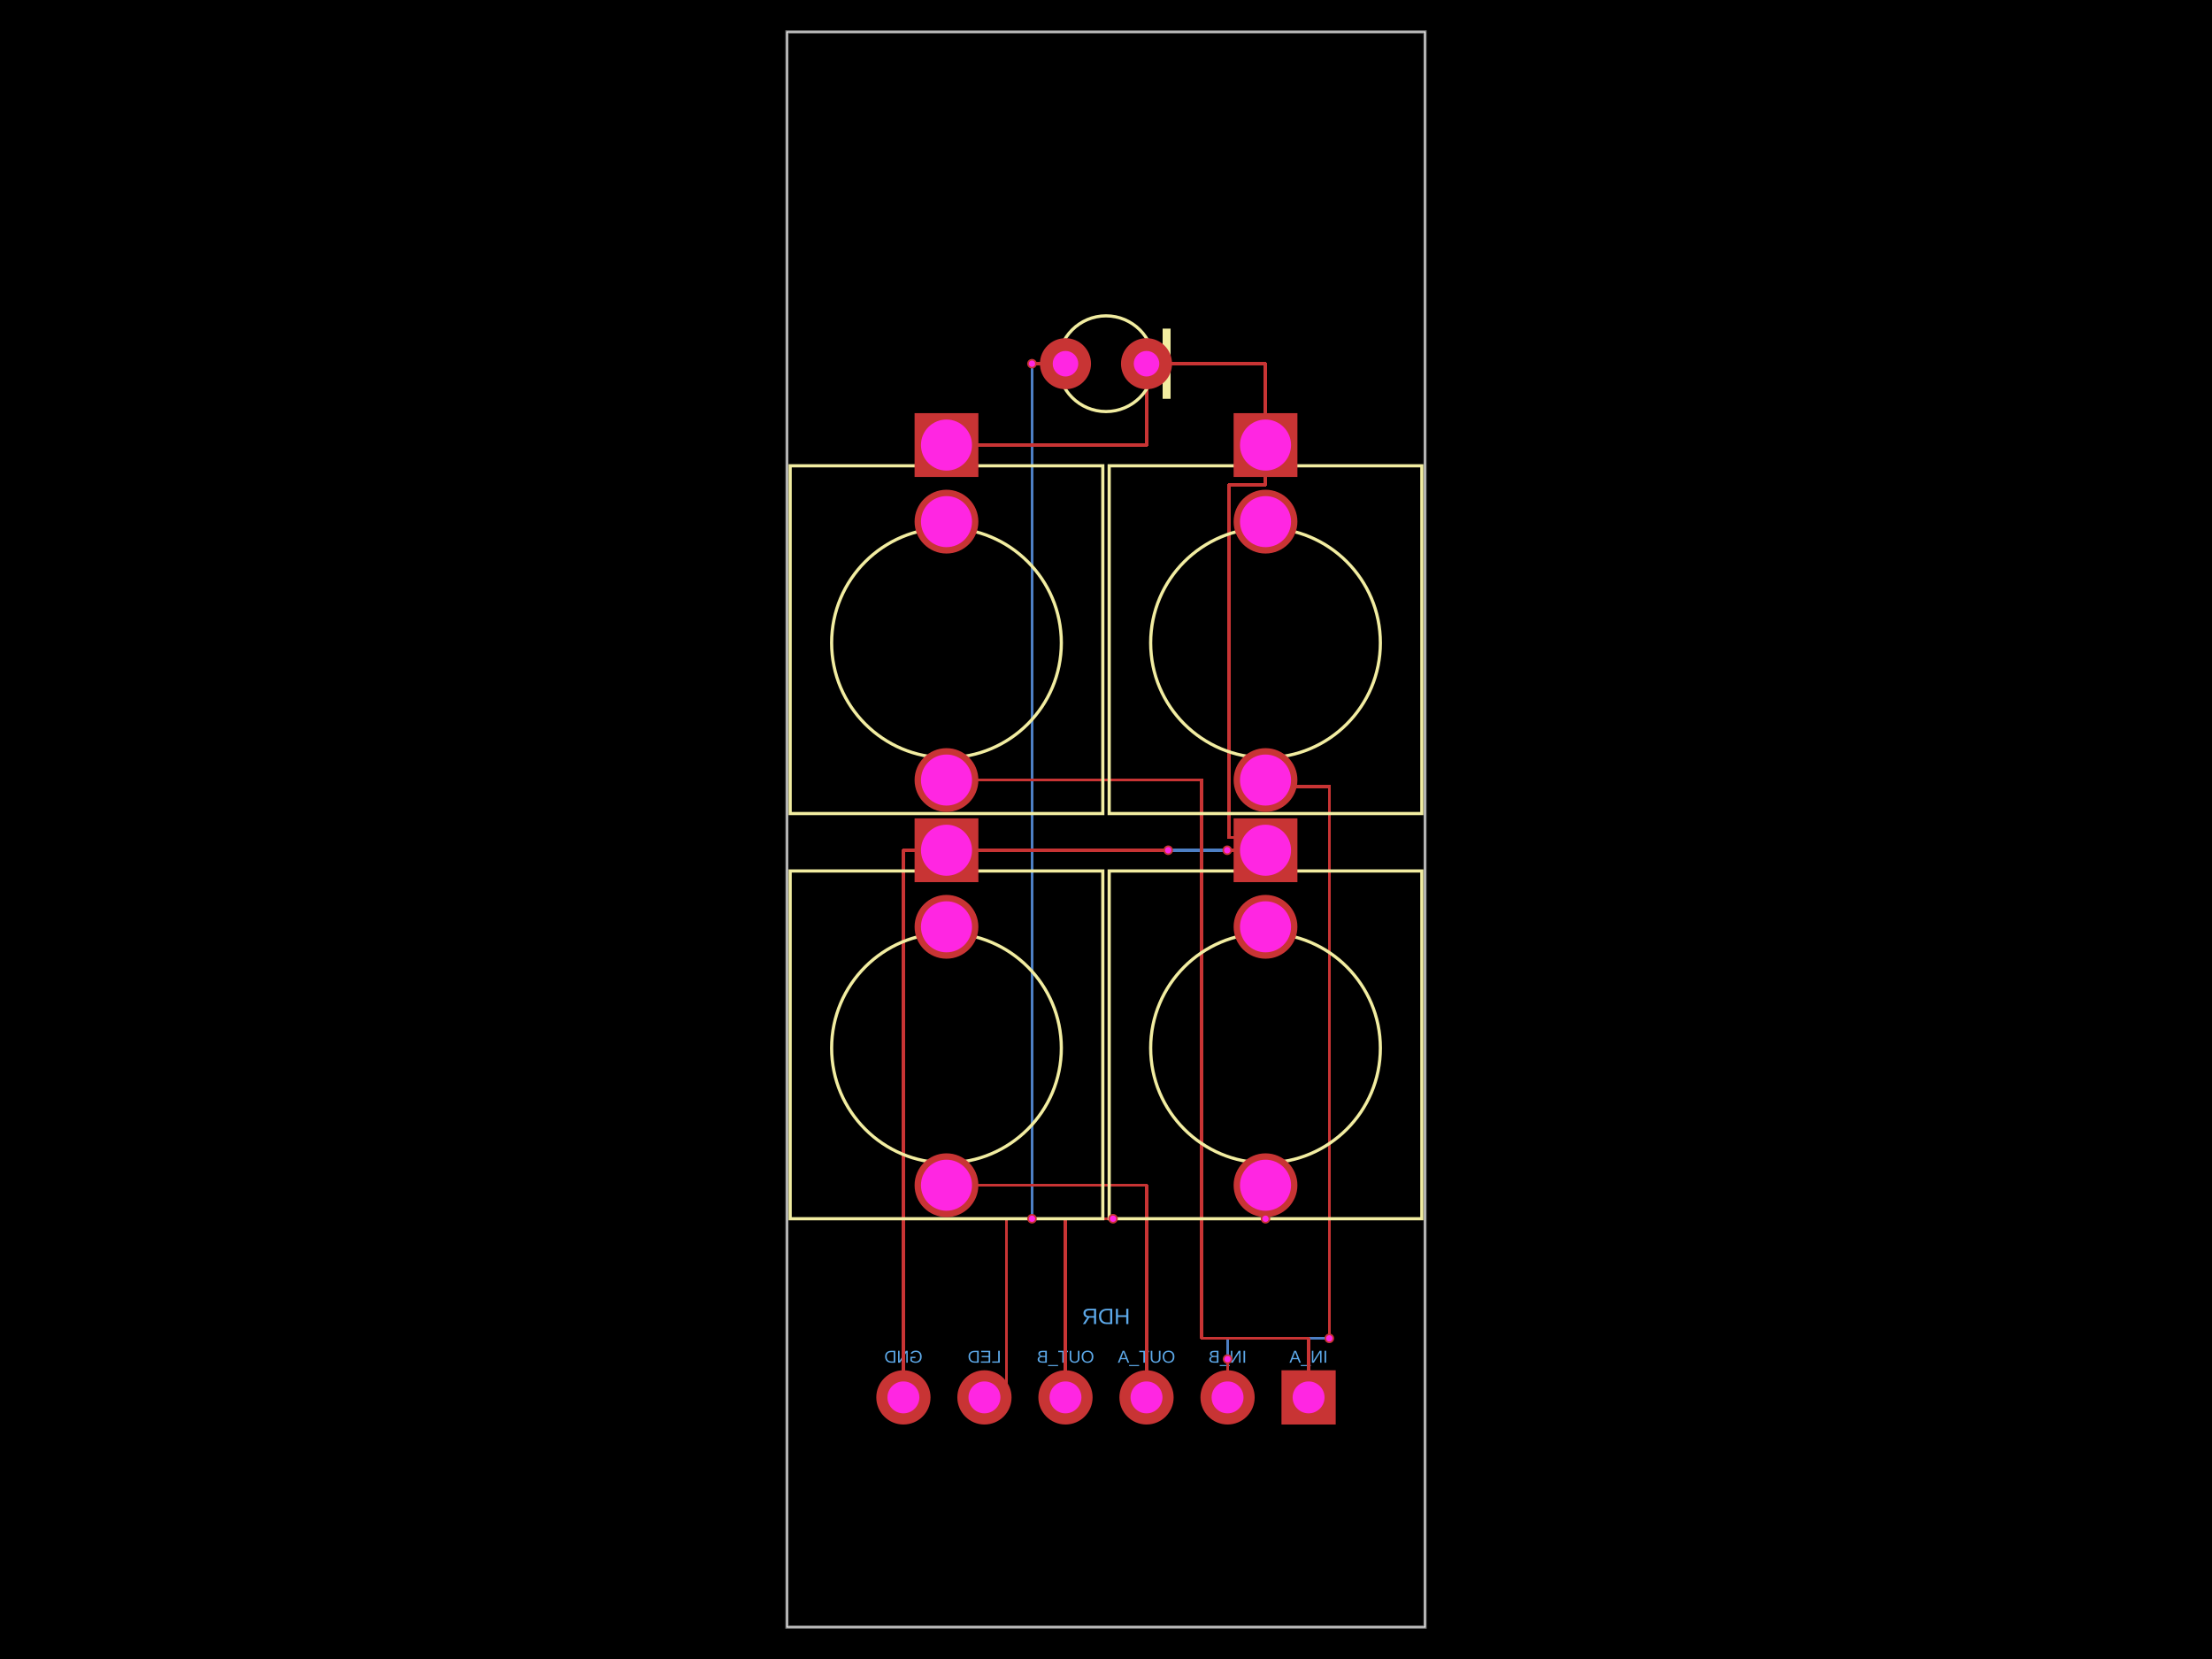
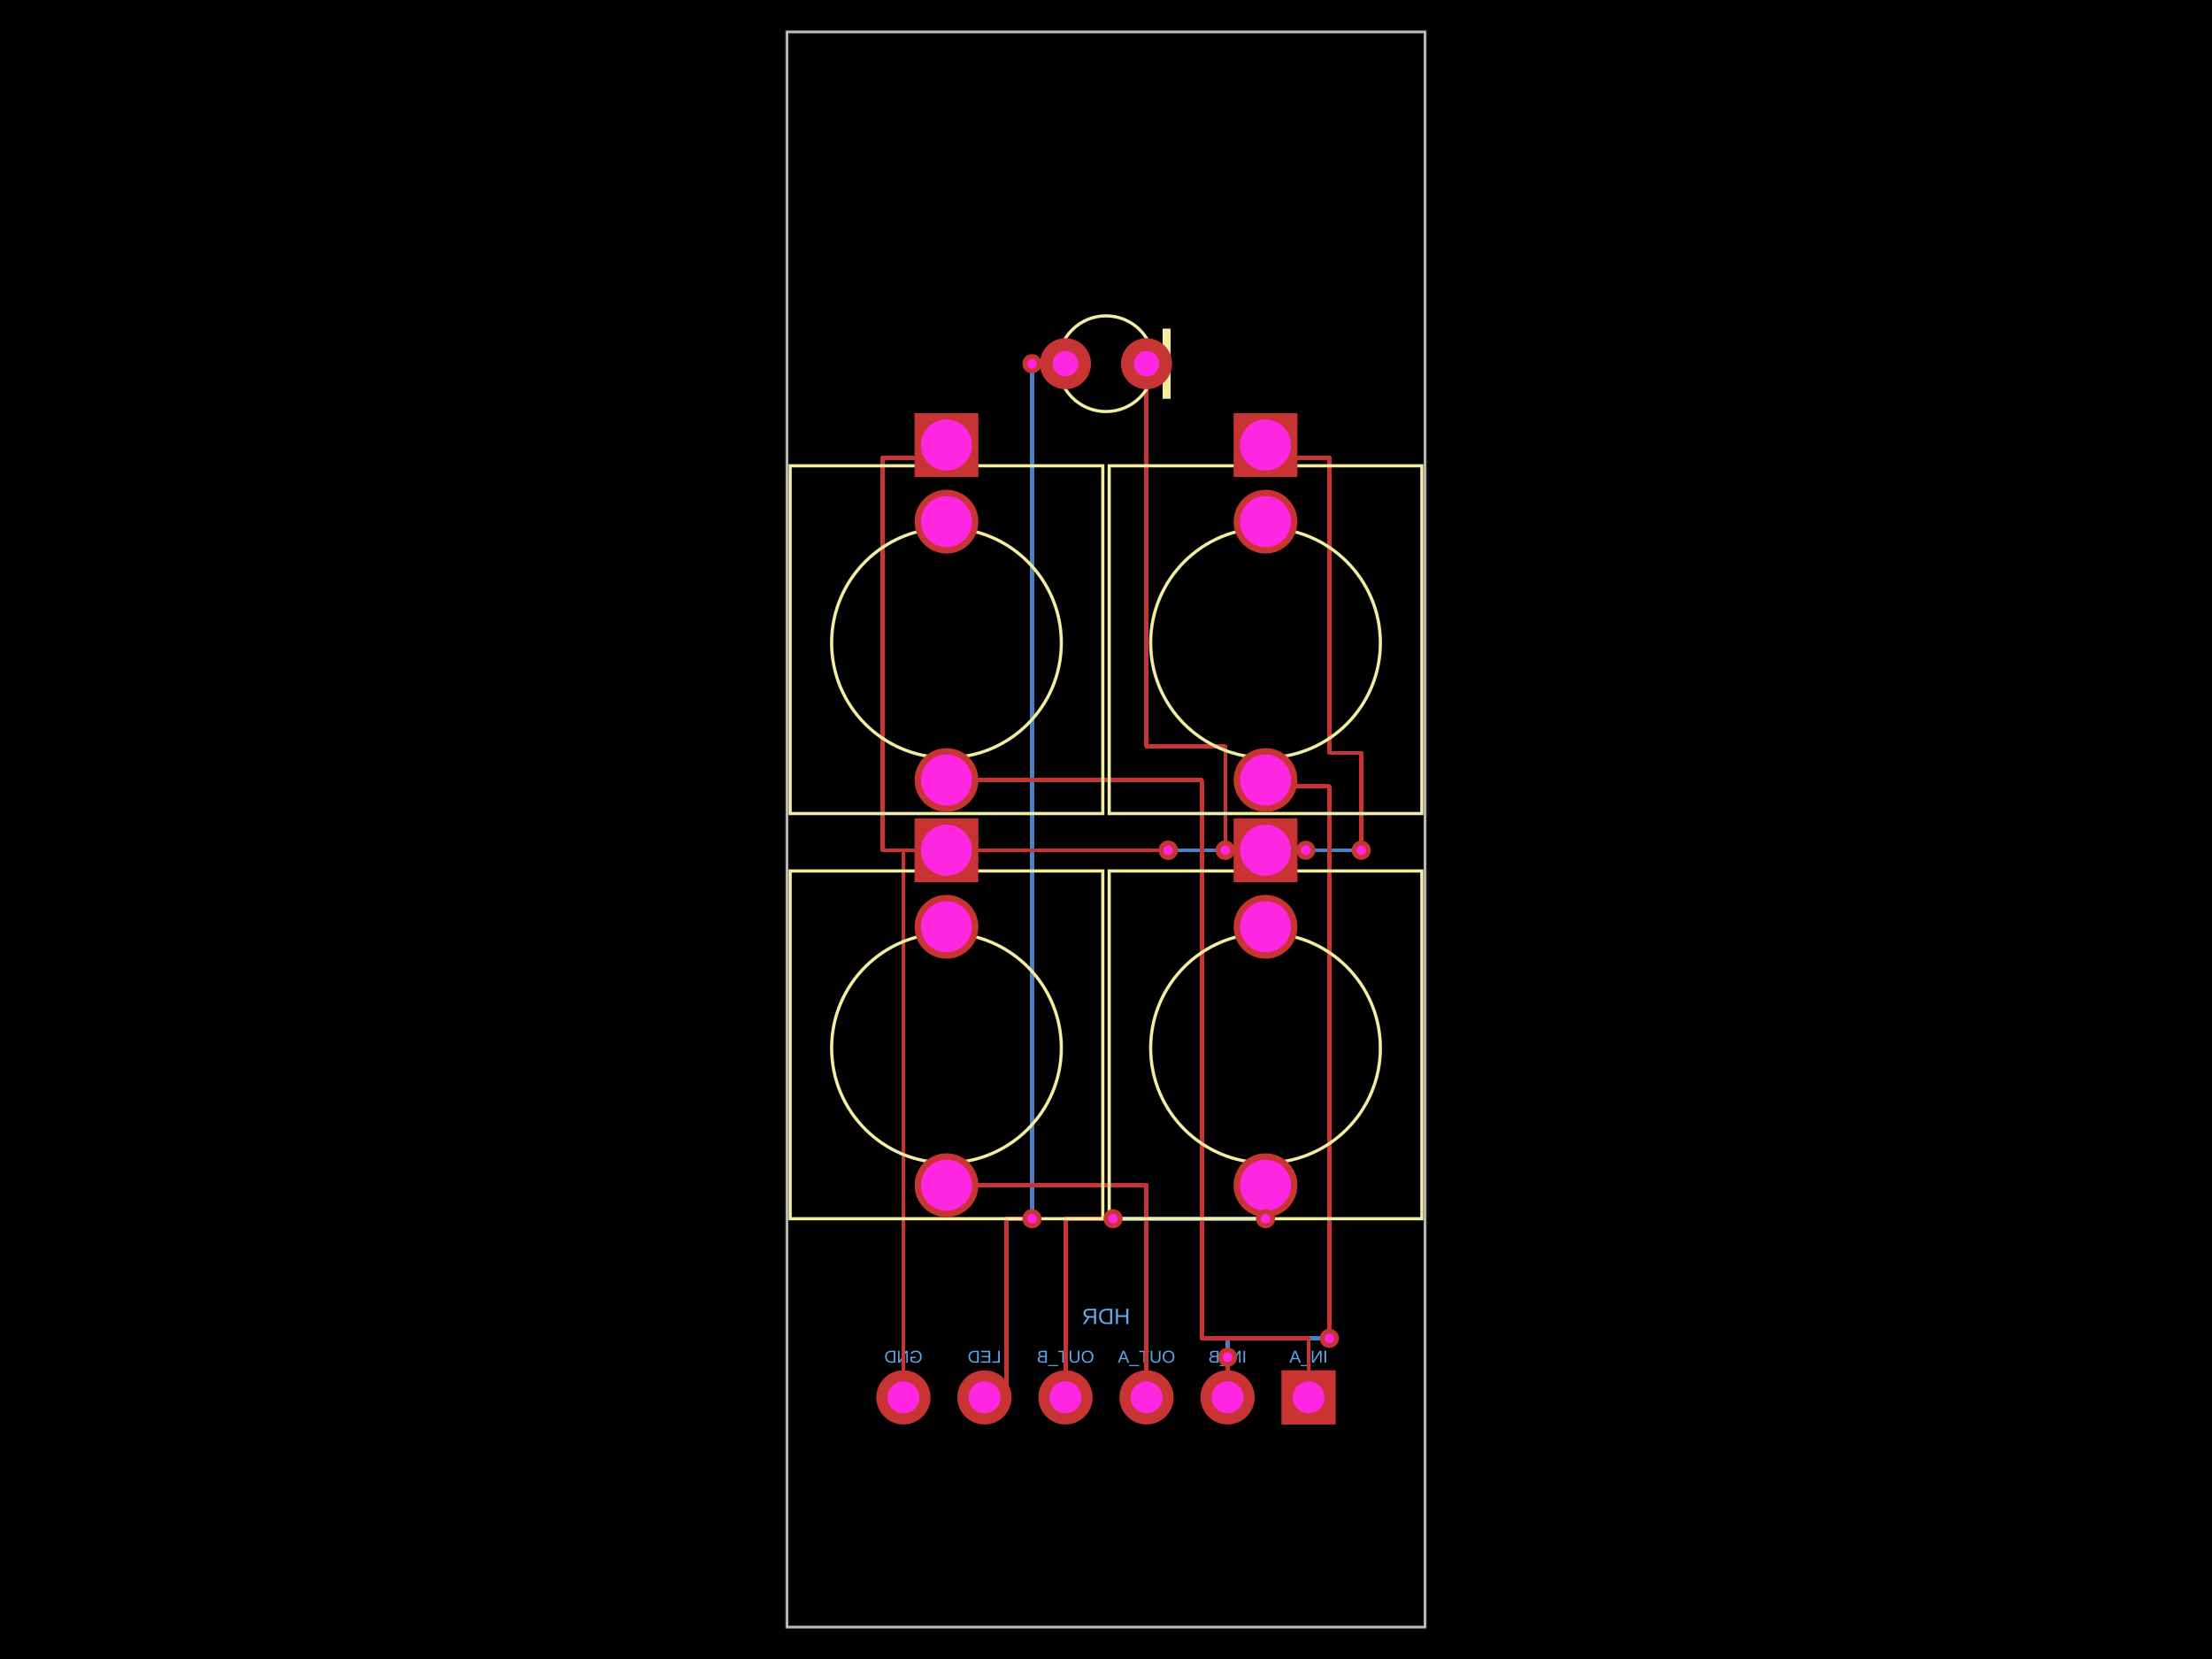
<svg xmlns="http://www.w3.org/2000/svg" width="800" height="600">
  <style />
  <rect class="boundary" x="0" y="0" fill="#000" width="800" height="600" data-type="pcb_background" data-pcb-layer="global" />
  <rect class="pcb-boundary" fill="none" stroke="#fff" stroke-width="0.3" x="284.615" y="11.538" width="230.769" height="576.923" data-type="pcb_boundary" data-pcb-layer="global" />
  <path class="pcb-board" d="M 284.615 588.462 L 515.385 588.462 L 515.385 11.538 L 284.615 11.538 Z" fill="none" stroke="rgba(255, 255, 255, 0.5)" stroke-width="1.154" data-type="pcb_board" data-pcb-layer="board" />
-   <path class="pcb-trace" stroke="rgb(77, 127, 196)" fill="none" d="M 480.769 484.038 L 443.962 484.038" stroke-width="1.154" stroke-linecap="round" stroke-linejoin="round" shape-rendering="crispEdges" data-type="pcb_trace" data-pcb-layer="bottom" />
-   <path class="pcb-trace" stroke="rgb(77, 127, 196)" fill="none" d="M 443.962 484.038 L 443.962 491.538" stroke-width="1.154" stroke-linecap="round" stroke-linejoin="round" shape-rendering="crispEdges" data-type="pcb_trace" data-pcb-layer="bottom" />
-   <path class="pcb-trace" stroke="rgb(77, 127, 196)" fill="none" d="M 402.538 440.769 L 457.692 440.769" stroke-width="1.154" stroke-linecap="round" stroke-linejoin="round" shape-rendering="crispEdges" data-type="pcb_trace" data-pcb-layer="bottom" />
-   <path class="pcb-trace" stroke="rgb(77, 127, 196)" fill="none" d="M 373.231 440.769 L 373.231 131.538" stroke-width="1.154" stroke-linecap="round" stroke-linejoin="round" shape-rendering="crispEdges" data-type="pcb_trace" data-pcb-layer="bottom" />
-   <path class="pcb-trace" stroke="rgb(77, 127, 196)" fill="none" d="M 422.5 307.5 L 443.846 307.5" stroke-width="1.154" stroke-linecap="round" stroke-linejoin="round" shape-rendering="crispEdges" data-type="pcb_trace" data-pcb-layer="bottom" />
+   <path class="pcb-trace" stroke="rgb(77, 127, 196)" fill="none" d="M 480.769 484.038 L 443.962 484.038" stroke-width="1.5" stroke-linecap="round" stroke-linejoin="round" shape-rendering="crispEdges" data-type="pcb_trace" data-pcb-layer="bottom" />
+   <path class="pcb-trace" stroke="rgb(77, 127, 196)" fill="none" d="M 443.962 484.038 L 443.962 490.846" stroke-width="1.5" stroke-linecap="round" stroke-linejoin="round" shape-rendering="crispEdges" data-type="pcb_trace" data-pcb-layer="bottom" />
+   <path class="pcb-trace" stroke="rgb(77, 127, 196)" fill="none" d="M 402.538 440.769 L 457.692 440.769" stroke-width="1.5" stroke-linecap="round" stroke-linejoin="round" shape-rendering="crispEdges" data-type="pcb_trace" data-pcb-layer="bottom" />
+   <path class="pcb-trace" stroke="rgb(77, 127, 196)" fill="none" d="M 373.231 440.769 L 373.231 131.538" stroke-width="1.5" stroke-linecap="round" stroke-linejoin="round" shape-rendering="crispEdges" data-type="pcb_trace" data-pcb-layer="bottom" />
+   <path class="pcb-trace" stroke="rgb(77, 127, 196)" fill="none" d="M 422.5 307.5 L 443.154 307.5" stroke-width="1.5" stroke-linecap="round" stroke-linejoin="round" shape-rendering="crispEdges" data-type="pcb_trace" data-pcb-layer="bottom" />
+   <path class="pcb-trace" stroke="rgb(77, 127, 196)" fill="none" d="M 492.308 307.5 L 472.231 307.5" stroke-width="1.5" stroke-linecap="round" stroke-linejoin="round" shape-rendering="crispEdges" data-type="pcb_trace" data-pcb-layer="bottom" />
+   <path class="pcb-trace" stroke="rgb(77, 127, 196)" fill="none" d="M 422.5 307.5 L 443.154 307.5" stroke-width="1.5" stroke-linecap="round" stroke-linejoin="round" shape-rendering="crispEdges" data-type="pcb_trace" data-pcb-layer="bottom" />
  <text x="0" y="0" dx="0" dy="0" fill="#5da9e9" font-family="Arial, sans-serif" font-size="6.231" text-anchor="middle" dominant-baseline="central" transform="matrix(-1,0,0,1,473.2692,490.6731)" class="pcb-silkscreen-text pcb-silkscreen-bottom" data-pcb-silkscreen-text-id="pcb_silkscreen_text_0" stroke="none" data-type="pcb_silkscreen_text" data-pcb-layer="bottom">IN_A</text>
  <text x="0" y="0" dx="0" dy="0" fill="#5da9e9" font-family="Arial, sans-serif" font-size="6.231" text-anchor="middle" dominant-baseline="central" transform="matrix(-1,0,0,1,443.9615,490.6731)" class="pcb-silkscreen-text pcb-silkscreen-bottom" data-pcb-silkscreen-text-id="pcb_silkscreen_text_1" stroke="none" data-type="pcb_silkscreen_text" data-pcb-layer="bottom">IN_B</text>
  <text x="0" y="0" dx="0" dy="0" fill="#5da9e9" font-family="Arial, sans-serif" font-size="6.231" text-anchor="middle" dominant-baseline="central" transform="matrix(-1,0,0,1,414.6538,490.6731)" class="pcb-silkscreen-text pcb-silkscreen-bottom" data-pcb-silkscreen-text-id="pcb_silkscreen_text_2" stroke="none" data-type="pcb_silkscreen_text" data-pcb-layer="bottom">OUT_A</text>
  <text x="0" y="0" dx="0" dy="0" fill="#5da9e9" font-family="Arial, sans-serif" font-size="6.231" text-anchor="middle" dominant-baseline="central" transform="matrix(-1,0,0,1,385.3462,490.6731)" class="pcb-silkscreen-text pcb-silkscreen-bottom" data-pcb-silkscreen-text-id="pcb_silkscreen_text_3" stroke="none" data-type="pcb_silkscreen_text" data-pcb-layer="bottom">OUT_B</text>
  <text x="0" y="0" dx="0" dy="0" fill="#5da9e9" font-family="Arial, sans-serif" font-size="6.231" text-anchor="middle" dominant-baseline="central" transform="matrix(-1,0,0,1,356.0385,490.6731)" class="pcb-silkscreen-text pcb-silkscreen-bottom" data-pcb-silkscreen-text-id="pcb_silkscreen_text_4" stroke="none" data-type="pcb_silkscreen_text" data-pcb-layer="bottom">LED</text>
  <text x="0" y="0" dx="0" dy="0" fill="#5da9e9" font-family="Arial, sans-serif" font-size="6.231" text-anchor="middle" dominant-baseline="central" transform="matrix(-1,0,0,1,326.7308,490.6731)" class="pcb-silkscreen-text pcb-silkscreen-bottom" data-pcb-silkscreen-text-id="pcb_silkscreen_text_5" stroke="none" data-type="pcb_silkscreen_text" data-pcb-layer="bottom">GND</text>
  <text x="0" y="0" dx="0" dy="0" fill="#5da9e9" font-family="Arial, sans-serif" font-size="8.077" text-anchor="middle" dominant-baseline="central" transform="matrix(-1,0,0,1,400,476.0769)" class="pcb-silkscreen-text pcb-silkscreen-bottom" data-pcb-silkscreen-text-id="pcb_silkscreen_text_6" stroke="none" data-type="pcb_silkscreen_text" data-pcb-layer="bottom">HDR</text>
-   <path class="pcb-trace" stroke="rgb(200, 52, 52)" fill="none" d="M 342.308 282.115 L 434.615 282.115" stroke-width="1.154" stroke-linecap="round" stroke-linejoin="round" shape-rendering="crispEdges" data-type="pcb_trace" data-pcb-layer="top" />
-   <path class="pcb-trace" stroke="rgb(200, 52, 52)" fill="none" d="M 434.615 282.115 L 434.615 484.038" stroke-width="1.154" stroke-linecap="round" stroke-linejoin="round" shape-rendering="crispEdges" data-type="pcb_trace" data-pcb-layer="top" />
-   <path class="pcb-trace" stroke="rgb(200, 52, 52)" fill="none" d="M 434.615 484.038 L 473.269 484.038" stroke-width="1.154" stroke-linecap="round" stroke-linejoin="round" shape-rendering="crispEdges" data-type="pcb_trace" data-pcb-layer="top" />
-   <path class="pcb-trace" stroke="rgb(200, 52, 52)" fill="none" d="M 473.269 484.038 L 473.269 505.385" stroke-width="1.154" stroke-linecap="round" stroke-linejoin="round" shape-rendering="crispEdges" data-type="pcb_trace" data-pcb-layer="top" />
-   <path class="pcb-trace" stroke="rgb(200, 52, 52)" fill="none" d="M 457.692 282.115 L 457.692 284.423" stroke-width="1.154" stroke-linecap="round" stroke-linejoin="round" shape-rendering="crispEdges" data-type="pcb_trace" data-pcb-layer="top" />
-   <path class="pcb-trace" stroke="rgb(200, 52, 52)" fill="none" d="M 457.692 284.423 L 480.769 284.423" stroke-width="1.154" stroke-linecap="round" stroke-linejoin="round" shape-rendering="crispEdges" data-type="pcb_trace" data-pcb-layer="top" />
-   <path class="pcb-trace" stroke="rgb(200, 52, 52)" fill="none" d="M 480.769 284.423 L 480.769 484.038" stroke-width="1.154" stroke-linecap="round" stroke-linejoin="round" shape-rendering="crispEdges" data-type="pcb_trace" data-pcb-layer="top" />
-   <path class="pcb-trace" stroke="rgb(200, 52, 52)" fill="none" d="M 443.962 491.538 L 443.962 505.385" stroke-width="1.154" stroke-linecap="round" stroke-linejoin="round" shape-rendering="crispEdges" data-type="pcb_trace" data-pcb-layer="top" />
-   <path class="pcb-trace" stroke="rgb(200, 52, 52)" fill="none" d="M 414.654 505.385 L 414.654 428.654" stroke-width="1.154" stroke-linecap="round" stroke-linejoin="round" shape-rendering="crispEdges" data-type="pcb_trace" data-pcb-layer="top" />
-   <path class="pcb-trace" stroke="rgb(200, 52, 52)" fill="none" d="M 414.654 428.654 L 342.308 428.654" stroke-width="1.154" stroke-linecap="round" stroke-linejoin="round" shape-rendering="crispEdges" data-type="pcb_trace" data-pcb-layer="top" />
-   <path class="pcb-trace" stroke="rgb(200, 52, 52)" fill="none" d="M 385.346 505.385 L 385.346 440.769" stroke-width="1.154" stroke-linecap="round" stroke-linejoin="round" shape-rendering="crispEdges" data-type="pcb_trace" data-pcb-layer="top" />
-   <path class="pcb-trace" stroke="rgb(200, 52, 52)" fill="none" d="M 385.346 440.769 L 402.538 440.769" stroke-width="1.154" stroke-linecap="round" stroke-linejoin="round" shape-rendering="crispEdges" data-type="pcb_trace" data-pcb-layer="top" />
-   <path class="pcb-trace" stroke="rgb(200, 52, 52)" fill="none" d="M 457.692 440.769 L 457.692 428.654" stroke-width="1.154" stroke-linecap="round" stroke-linejoin="round" shape-rendering="crispEdges" data-type="pcb_trace" data-pcb-layer="top" />
-   <path class="pcb-trace" stroke="rgb(200, 52, 52)" fill="none" d="M 356.038 505.385 L 364 505.385" stroke-width="1.154" stroke-linecap="round" stroke-linejoin="round" shape-rendering="crispEdges" data-type="pcb_trace" data-pcb-layer="top" />
-   <path class="pcb-trace" stroke="rgb(200, 52, 52)" fill="none" d="M 364 505.385 L 364 440.769" stroke-width="1.154" stroke-linecap="round" stroke-linejoin="round" shape-rendering="crispEdges" data-type="pcb_trace" data-pcb-layer="top" />
-   <path class="pcb-trace" stroke="rgb(200, 52, 52)" fill="none" d="M 364 440.769 L 373.231 440.769" stroke-width="1.154" stroke-linecap="round" stroke-linejoin="round" shape-rendering="crispEdges" data-type="pcb_trace" data-pcb-layer="top" />
-   <path class="pcb-trace" stroke="rgb(200, 52, 52)" fill="none" d="M 373.231 131.538 L 385.346 131.538" stroke-width="1.154" stroke-linecap="round" stroke-linejoin="round" shape-rendering="crispEdges" data-type="pcb_trace" data-pcb-layer="top" />
-   <path class="pcb-trace" stroke="rgb(200, 52, 52)" fill="none" d="M 414.654 131.538 L 457.692 131.538" stroke-width="1.154" stroke-linecap="round" stroke-linejoin="round" shape-rendering="crispEdges" data-type="pcb_trace" data-pcb-layer="top" />
-   <path class="pcb-trace" stroke="rgb(200, 52, 52)" fill="none" d="M 457.692 131.538 L 457.692 160.962" stroke-width="1.154" stroke-linecap="round" stroke-linejoin="round" shape-rendering="crispEdges" data-type="pcb_trace" data-pcb-layer="top" />
-   <path class="pcb-trace" stroke="rgb(200, 52, 52)" fill="none" d="M 326.731 505.385 L 326.731 307.5" stroke-width="1.154" stroke-linecap="round" stroke-linejoin="round" shape-rendering="crispEdges" data-type="pcb_trace" data-pcb-layer="top" />
-   <path class="pcb-trace" stroke="rgb(200, 52, 52)" fill="none" d="M 326.731 307.5 L 342.308 307.5" stroke-width="1.154" stroke-linecap="round" stroke-linejoin="round" shape-rendering="crispEdges" data-type="pcb_trace" data-pcb-layer="top" />
-   <path class="pcb-trace" stroke="rgb(200, 52, 52)" fill="none" d="M 342.308 160.962 L 414.654 160.962" stroke-width="1.154" stroke-linecap="round" stroke-linejoin="round" shape-rendering="crispEdges" data-type="pcb_trace" data-pcb-layer="top" />
-   <path class="pcb-trace" stroke="rgb(200, 52, 52)" fill="none" d="M 414.654 160.962 L 414.654 131.538" stroke-width="1.154" stroke-linecap="round" stroke-linejoin="round" shape-rendering="crispEdges" data-type="pcb_trace" data-pcb-layer="top" />
-   <path class="pcb-trace" stroke="rgb(200, 52, 52)" fill="none" d="M 342.308 307.5 L 422.5 307.5" stroke-width="1.154" stroke-linecap="round" stroke-linejoin="round" shape-rendering="crispEdges" data-type="pcb_trace" data-pcb-layer="top" />
-   <path class="pcb-trace" stroke="rgb(200, 52, 52)" fill="none" d="M 443.846 307.5 L 457.692 307.5" stroke-width="1.154" stroke-linecap="round" stroke-linejoin="round" shape-rendering="crispEdges" data-type="pcb_trace" data-pcb-layer="top" />
-   <path class="pcb-trace" stroke="rgb(200, 52, 52)" fill="none" d="M 457.692 160.962 L 457.692 175.385" stroke-width="1.154" stroke-linecap="round" stroke-linejoin="round" shape-rendering="crispEdges" data-type="pcb_trace" data-pcb-layer="top" />
-   <path class="pcb-trace" stroke="rgb(200, 52, 52)" fill="none" d="M 457.692 175.385 L 444.423 175.385" stroke-width="1.154" stroke-linecap="round" stroke-linejoin="round" shape-rendering="crispEdges" data-type="pcb_trace" data-pcb-layer="top" />
-   <path class="pcb-trace" stroke="rgb(200, 52, 52)" fill="none" d="M 444.423 175.385 L 444.423 302.885" stroke-width="1.154" stroke-linecap="round" stroke-linejoin="round" shape-rendering="crispEdges" data-type="pcb_trace" data-pcb-layer="top" />
-   <path class="pcb-trace" stroke="rgb(200, 52, 52)" fill="none" d="M 444.423 302.885 L 457.692 302.885" stroke-width="1.154" stroke-linecap="round" stroke-linejoin="round" shape-rendering="crispEdges" data-type="pcb_trace" data-pcb-layer="top" />
-   <path class="pcb-trace" stroke="rgb(200, 52, 52)" fill="none" d="M 457.692 302.885 L 457.692 307.5" stroke-width="1.154" stroke-linecap="round" stroke-linejoin="round" shape-rendering="crispEdges" data-type="pcb_trace" data-pcb-layer="top" />
+   <path class="pcb-trace" stroke="rgb(200, 52, 52)" fill="none" d="M 342.308 282.115 L 434.615 282.115" stroke-width="1.5" stroke-linecap="round" stroke-linejoin="round" shape-rendering="crispEdges" data-type="pcb_trace" data-pcb-layer="top" />
+   <path class="pcb-trace" stroke="rgb(200, 52, 52)" fill="none" d="M 434.615 282.115 L 434.615 484.038" stroke-width="1.5" stroke-linecap="round" stroke-linejoin="round" shape-rendering="crispEdges" data-type="pcb_trace" data-pcb-layer="top" />
+   <path class="pcb-trace" stroke="rgb(200, 52, 52)" fill="none" d="M 434.615 484.038 L 473.269 484.038" stroke-width="1.5" stroke-linecap="round" stroke-linejoin="round" shape-rendering="crispEdges" data-type="pcb_trace" data-pcb-layer="top" />
+   <path class="pcb-trace" stroke="rgb(200, 52, 52)" fill="none" d="M 473.269 484.038 L 473.269 505.385" stroke-width="1.5" stroke-linecap="round" stroke-linejoin="round" shape-rendering="crispEdges" data-type="pcb_trace" data-pcb-layer="top" />
+   <path class="pcb-trace" stroke="rgb(200, 52, 52)" fill="none" d="M 457.692 282.115 L 457.692 284.423" stroke-width="1.5" stroke-linecap="round" stroke-linejoin="round" shape-rendering="crispEdges" data-type="pcb_trace" data-pcb-layer="top" />
+   <path class="pcb-trace" stroke="rgb(200, 52, 52)" fill="none" d="M 457.692 284.423 L 480.769 284.423" stroke-width="1.5" stroke-linecap="round" stroke-linejoin="round" shape-rendering="crispEdges" data-type="pcb_trace" data-pcb-layer="top" />
+   <path class="pcb-trace" stroke="rgb(200, 52, 52)" fill="none" d="M 480.769 284.423 L 480.769 484.038" stroke-width="1.5" stroke-linecap="round" stroke-linejoin="round" shape-rendering="crispEdges" data-type="pcb_trace" data-pcb-layer="top" />
+   <path class="pcb-trace" stroke="rgb(200, 52, 52)" fill="none" d="M 443.962 490.846 L 443.962 505.385" stroke-width="1.5" stroke-linecap="round" stroke-linejoin="round" shape-rendering="crispEdges" data-type="pcb_trace" data-pcb-layer="top" />
+   <path class="pcb-trace" stroke="rgb(200, 52, 52)" fill="none" d="M 414.654 505.385 L 414.654 428.654" stroke-width="1.5" stroke-linecap="round" stroke-linejoin="round" shape-rendering="crispEdges" data-type="pcb_trace" data-pcb-layer="top" />
+   <path class="pcb-trace" stroke="rgb(200, 52, 52)" fill="none" d="M 414.654 428.654 L 342.308 428.654" stroke-width="1.5" stroke-linecap="round" stroke-linejoin="round" shape-rendering="crispEdges" data-type="pcb_trace" data-pcb-layer="top" />
+   <path class="pcb-trace" stroke="rgb(200, 52, 52)" fill="none" d="M 385.346 505.385 L 385.346 440.769" stroke-width="1.5" stroke-linecap="round" stroke-linejoin="round" shape-rendering="crispEdges" data-type="pcb_trace" data-pcb-layer="top" />
+   <path class="pcb-trace" stroke="rgb(200, 52, 52)" fill="none" d="M 385.346 440.769 L 402.538 440.769" stroke-width="1.5" stroke-linecap="round" stroke-linejoin="round" shape-rendering="crispEdges" data-type="pcb_trace" data-pcb-layer="top" />
+   <path class="pcb-trace" stroke="rgb(200, 52, 52)" fill="none" d="M 457.692 440.769 L 457.692 428.654" stroke-width="1.5" stroke-linecap="round" stroke-linejoin="round" shape-rendering="crispEdges" data-type="pcb_trace" data-pcb-layer="top" />
+   <path class="pcb-trace" stroke="rgb(200, 52, 52)" fill="none" d="M 356.038 505.385 L 364 505.385" stroke-width="1.5" stroke-linecap="round" stroke-linejoin="round" shape-rendering="crispEdges" data-type="pcb_trace" data-pcb-layer="top" />
+   <path class="pcb-trace" stroke="rgb(200, 52, 52)" fill="none" d="M 364 505.385 L 364 440.769" stroke-width="1.5" stroke-linecap="round" stroke-linejoin="round" shape-rendering="crispEdges" data-type="pcb_trace" data-pcb-layer="top" />
+   <path class="pcb-trace" stroke="rgb(200, 52, 52)" fill="none" d="M 364 440.769 L 373.231 440.769" stroke-width="1.5" stroke-linecap="round" stroke-linejoin="round" shape-rendering="crispEdges" data-type="pcb_trace" data-pcb-layer="top" />
+   <path class="pcb-trace" stroke="rgb(200, 52, 52)" fill="none" d="M 373.231 131.538 L 385.346 131.538" stroke-width="1.5" stroke-linecap="round" stroke-linejoin="round" shape-rendering="crispEdges" data-type="pcb_trace" data-pcb-layer="top" />
+   <path class="pcb-trace" stroke="rgb(200, 52, 52)" fill="none" d="M 414.654 131.538 L 414.654 270" stroke-width="1.5" stroke-linecap="round" stroke-linejoin="round" shape-rendering="crispEdges" data-type="pcb_trace" data-pcb-layer="top" />
+   <path class="pcb-trace" stroke="rgb(200, 52, 52)" fill="none" d="M 414.654 270 L 443.154 270" stroke-width="1.5" stroke-linecap="round" stroke-linejoin="round" shape-rendering="crispEdges" data-type="pcb_trace" data-pcb-layer="top" />
+   <path class="pcb-trace" stroke="rgb(200, 52, 52)" fill="none" d="M 443.154 270 L 443.154 307.5" stroke-width="1.5" stroke-linecap="round" stroke-linejoin="round" shape-rendering="crispEdges" data-type="pcb_trace" data-pcb-layer="top" />
+   <path class="pcb-trace" stroke="rgb(200, 52, 52)" fill="none" d="M 443.154 307.5 L 457.692 307.5" stroke-width="1.5" stroke-linecap="round" stroke-linejoin="round" shape-rendering="crispEdges" data-type="pcb_trace" data-pcb-layer="top" />
+   <path class="pcb-trace" stroke="rgb(200, 52, 52)" fill="none" d="M 326.731 505.385 L 326.731 307.5" stroke-width="1.5" stroke-linecap="round" stroke-linejoin="round" shape-rendering="crispEdges" data-type="pcb_trace" data-pcb-layer="top" />
+   <path class="pcb-trace" stroke="rgb(200, 52, 52)" fill="none" d="M 326.731 307.5 L 422.5 307.5" stroke-width="1.5" stroke-linecap="round" stroke-linejoin="round" shape-rendering="crispEdges" data-type="pcb_trace" data-pcb-layer="top" />
+   <path class="pcb-trace" stroke="rgb(200, 52, 52)" fill="none" d="M 443.154 307.5 L 457.692 307.5" stroke-width="1.5" stroke-linecap="round" stroke-linejoin="round" shape-rendering="crispEdges" data-type="pcb_trace" data-pcb-layer="top" />
+   <path class="pcb-trace" stroke="rgb(200, 52, 52)" fill="none" d="M 342.308 160.962 L 342.308 165.577" stroke-width="1.5" stroke-linecap="round" stroke-linejoin="round" shape-rendering="crispEdges" data-type="pcb_trace" data-pcb-layer="top" />
+   <path class="pcb-trace" stroke="rgb(200, 52, 52)" fill="none" d="M 342.308 165.577 L 319.231 165.577" stroke-width="1.5" stroke-linecap="round" stroke-linejoin="round" shape-rendering="crispEdges" data-type="pcb_trace" data-pcb-layer="top" />
+   <path class="pcb-trace" stroke="rgb(200, 52, 52)" fill="none" d="M 319.231 165.577 L 319.231 307.5" stroke-width="1.5" stroke-linecap="round" stroke-linejoin="round" shape-rendering="crispEdges" data-type="pcb_trace" data-pcb-layer="top" />
+   <path class="pcb-trace" stroke="rgb(200, 52, 52)" fill="none" d="M 319.231 307.5 L 342.308 307.5" stroke-width="1.5" stroke-linecap="round" stroke-linejoin="round" shape-rendering="crispEdges" data-type="pcb_trace" data-pcb-layer="top" />
+   <path class="pcb-trace" stroke="rgb(200, 52, 52)" fill="none" d="M 457.692 160.962 L 457.692 165.577" stroke-width="1.5" stroke-linecap="round" stroke-linejoin="round" shape-rendering="crispEdges" data-type="pcb_trace" data-pcb-layer="top" />
+   <path class="pcb-trace" stroke="rgb(200, 52, 52)" fill="none" d="M 457.692 165.577 L 480.769 165.577" stroke-width="1.5" stroke-linecap="round" stroke-linejoin="round" shape-rendering="crispEdges" data-type="pcb_trace" data-pcb-layer="top" />
+   <path class="pcb-trace" stroke="rgb(200, 52, 52)" fill="none" d="M 480.769 165.577 L 480.769 272.308" stroke-width="1.5" stroke-linecap="round" stroke-linejoin="round" shape-rendering="crispEdges" data-type="pcb_trace" data-pcb-layer="top" />
+   <path class="pcb-trace" stroke="rgb(200, 52, 52)" fill="none" d="M 480.769 272.308 L 492.308 272.308" stroke-width="1.5" stroke-linecap="round" stroke-linejoin="round" shape-rendering="crispEdges" data-type="pcb_trace" data-pcb-layer="top" />
+   <path class="pcb-trace" stroke="rgb(200, 52, 52)" fill="none" d="M 492.308 272.308 L 492.308 307.5" stroke-width="1.5" stroke-linecap="round" stroke-linejoin="round" shape-rendering="crispEdges" data-type="pcb_trace" data-pcb-layer="top" />
+   <path class="pcb-trace" stroke="rgb(200, 52, 52)" fill="none" d="M 472.231 307.5 L 457.692 307.5" stroke-width="1.5" stroke-linecap="round" stroke-linejoin="round" shape-rendering="crispEdges" data-type="pcb_trace" data-pcb-layer="top" />
+   <path class="pcb-trace" stroke="rgb(200, 52, 52)" fill="none" d="M 342.308 307.5 L 422.5 307.5" stroke-width="1.5" stroke-linecap="round" stroke-linejoin="round" shape-rendering="crispEdges" data-type="pcb_trace" data-pcb-layer="top" />
+   <path class="pcb-trace" stroke="rgb(200, 52, 52)" fill="none" d="M 443.154 307.5 L 457.692 307.5" stroke-width="1.5" stroke-linecap="round" stroke-linejoin="round" shape-rendering="crispEdges" data-type="pcb_trace" data-pcb-layer="top" />
  <circle cx="342.308" cy="232.5" r="41.538" class="pcb-silkscreen-circle pcb-silkscreen-top" fill="none" stroke="#f2eda1" stroke-width="1.154" data-pcb-silkscreen-circle-id="pcb_silkscreen_circle_0" data-type="pcb_silkscreen_circle" data-pcb-layer="top" />
  <rect x="285.769" y="168.462" width="113.077" height="125.769" class="pcb-silkscreen-rect pcb-silkscreen-top" data-pcb-silkscreen-rect-id="pcb_silkscreen_rect_0" data-type="pcb_silkscreen_rect" data-pcb-layer="top" fill="none" stroke="#f2eda1" stroke-width="1.154" />
  <circle cx="457.692" cy="232.5" r="41.538" class="pcb-silkscreen-circle pcb-silkscreen-top" fill="none" stroke="#f2eda1" stroke-width="1.154" data-pcb-silkscreen-circle-id="pcb_silkscreen_circle_1" data-type="pcb_silkscreen_circle" data-pcb-layer="top" />
  <rect x="401.154" y="168.462" width="113.077" height="125.769" class="pcb-silkscreen-rect pcb-silkscreen-top" data-pcb-silkscreen-rect-id="pcb_silkscreen_rect_1" data-type="pcb_silkscreen_rect" data-pcb-layer="top" fill="none" stroke="#f2eda1" stroke-width="1.154" />
  <circle cx="342.308" cy="379.038" r="41.538" class="pcb-silkscreen-circle pcb-silkscreen-top" fill="none" stroke="#f2eda1" stroke-width="1.154" data-pcb-silkscreen-circle-id="pcb_silkscreen_circle_2" data-type="pcb_silkscreen_circle" data-pcb-layer="top" />
  <rect x="285.769" y="315" width="113.077" height="125.769" class="pcb-silkscreen-rect pcb-silkscreen-top" data-pcb-silkscreen-rect-id="pcb_silkscreen_rect_2" data-type="pcb_silkscreen_rect" data-pcb-layer="top" fill="none" stroke="#f2eda1" stroke-width="1.154" />
  <circle cx="457.692" cy="379.038" r="41.538" class="pcb-silkscreen-circle pcb-silkscreen-top" fill="none" stroke="#f2eda1" stroke-width="1.154" data-pcb-silkscreen-circle-id="pcb_silkscreen_circle_3" data-type="pcb_silkscreen_circle" data-pcb-layer="top" />
  <rect x="401.154" y="315" width="113.077" height="125.769" class="pcb-silkscreen-rect pcb-silkscreen-top" data-pcb-silkscreen-rect-id="pcb_silkscreen_rect_3" data-type="pcb_silkscreen_rect" data-pcb-layer="top" fill="none" stroke="#f2eda1" stroke-width="1.154" />
  <circle cx="400" cy="131.538" r="17.308" class="pcb-silkscreen-circle pcb-silkscreen-top" fill="none" stroke="#f2eda1" stroke-width="1.154" data-pcb-silkscreen-circle-id="pcb_silkscreen_circle_4" data-type="pcb_silkscreen_circle" data-pcb-layer="top" />
  <line x1="421.923" y1="144.231" x2="421.923" y2="118.846" stroke="#f2eda1" stroke-width="2.885" class="pcb-silkscreen-line pcb-silkscreen-top" data-pcb-silkscreen-line-id="pcb_silkscreen_line_0" data-type="pcb_silkscreen_line" data-pcb-layer="top" />
  <g data-type="pcb_plated_hole" data-pcb-layer="through" data-pad-name="J5.TIP">
    <circle class="pcb-hole-outer" fill="rgb(200, 52, 52)" cx="342.308" cy="282.115" r="11.538" data-type="pcb_plated_hole" data-pcb-layer="top" />
    <circle class="pcb-hole-inner" fill="#FF26E2" cx="342.308" cy="282.115" r="9.231" data-type="pcb_plated_hole_drill" data-pcb-layer="drill" />
  </g>
  <g data-type="pcb_plated_hole" data-pcb-layer="through" data-pad-name="J5.NORM_TIP">
    <circle class="pcb-hole-outer" fill="rgb(200, 52, 52)" cx="342.308" cy="188.654" r="11.538" data-type="pcb_plated_hole" data-pcb-layer="top" />
    <circle class="pcb-hole-inner" fill="#FF26E2" cx="342.308" cy="188.654" r="9.231" data-type="pcb_plated_hole_drill" data-pcb-layer="drill" />
  </g>
-   <g data-type="pcb_plated_hole" data-pcb-layer="through" data-pad-name="J5.SLEEVE" data-pad-net-name="GND">
+   <g data-type="pcb_plated_hole" data-pcb-layer="through" data-pad-name="J5.SLEEVE">
    <rect class="pcb-hole-outer-pad" fill="rgb(200, 52, 52)" x="330.769" y="149.423" width="23.077" height="23.077" data-type="pcb_plated_hole" data-pcb-layer="top" />
    <circle class="pcb-hole-inner" fill="#FF26E2" cx="342.308" cy="160.962" r="9.231" data-type="pcb_plated_hole_drill" data-pcb-layer="drill" />
  </g>
  <g data-type="pcb_plated_hole" data-pcb-layer="through" data-pad-name="J6.TIP">
    <circle class="pcb-hole-outer" fill="rgb(200, 52, 52)" cx="457.692" cy="282.115" r="11.538" data-type="pcb_plated_hole" data-pcb-layer="top" />
    <circle class="pcb-hole-inner" fill="#FF26E2" cx="457.692" cy="282.115" r="9.231" data-type="pcb_plated_hole_drill" data-pcb-layer="drill" />
  </g>
  <g data-type="pcb_plated_hole" data-pcb-layer="through" data-pad-name="J6.NORM_TIP">
    <circle class="pcb-hole-outer" fill="rgb(200, 52, 52)" cx="457.692" cy="188.654" r="11.538" data-type="pcb_plated_hole" data-pcb-layer="top" />
    <circle class="pcb-hole-inner" fill="#FF26E2" cx="457.692" cy="188.654" r="9.231" data-type="pcb_plated_hole_drill" data-pcb-layer="drill" />
  </g>
-   <g data-type="pcb_plated_hole" data-pcb-layer="through" data-pad-name="J6.SLEEVE" data-pad-net-name="GND">
+   <g data-type="pcb_plated_hole" data-pcb-layer="through" data-pad-name="J6.SLEEVE">
    <rect class="pcb-hole-outer-pad" fill="rgb(200, 52, 52)" x="446.154" y="149.423" width="23.077" height="23.077" data-type="pcb_plated_hole" data-pcb-layer="top" />
    <circle class="pcb-hole-inner" fill="#FF26E2" cx="457.692" cy="160.962" r="9.231" data-type="pcb_plated_hole_drill" data-pcb-layer="drill" />
  </g>
  <g data-type="pcb_plated_hole" data-pcb-layer="through" data-pad-name="J7.TIP">
    <circle class="pcb-hole-outer" fill="rgb(200, 52, 52)" cx="342.308" cy="428.654" r="11.538" data-type="pcb_plated_hole" data-pcb-layer="top" />
    <circle class="pcb-hole-inner" fill="#FF26E2" cx="342.308" cy="428.654" r="9.231" data-type="pcb_plated_hole_drill" data-pcb-layer="drill" />
  </g>
  <g data-type="pcb_plated_hole" data-pcb-layer="through" data-pad-name="J7.NORM_TIP">
    <circle class="pcb-hole-outer" fill="rgb(200, 52, 52)" cx="342.308" cy="335.192" r="11.538" data-type="pcb_plated_hole" data-pcb-layer="top" />
    <circle class="pcb-hole-inner" fill="#FF26E2" cx="342.308" cy="335.192" r="9.231" data-type="pcb_plated_hole_drill" data-pcb-layer="drill" />
  </g>
-   <g data-type="pcb_plated_hole" data-pcb-layer="through" data-pad-name="J7.SLEEVE" data-pad-net-name="GND">
+   <g data-type="pcb_plated_hole" data-pcb-layer="through" data-pad-name="J7.SLEEVE">
    <rect class="pcb-hole-outer-pad" fill="rgb(200, 52, 52)" x="330.769" y="295.962" width="23.077" height="23.077" data-type="pcb_plated_hole" data-pcb-layer="top" />
    <circle class="pcb-hole-inner" fill="#FF26E2" cx="342.308" cy="307.5" r="9.231" data-type="pcb_plated_hole_drill" data-pcb-layer="drill" />
  </g>
  <g data-type="pcb_plated_hole" data-pcb-layer="through" data-pad-name="J8.TIP">
    <circle class="pcb-hole-outer" fill="rgb(200, 52, 52)" cx="457.692" cy="428.654" r="11.538" data-type="pcb_plated_hole" data-pcb-layer="top" />
    <circle class="pcb-hole-inner" fill="#FF26E2" cx="457.692" cy="428.654" r="9.231" data-type="pcb_plated_hole_drill" data-pcb-layer="drill" />
  </g>
  <g data-type="pcb_plated_hole" data-pcb-layer="through" data-pad-name="J8.NORM_TIP">
    <circle class="pcb-hole-outer" fill="rgb(200, 52, 52)" cx="457.692" cy="335.192" r="11.538" data-type="pcb_plated_hole" data-pcb-layer="top" />
    <circle class="pcb-hole-inner" fill="#FF26E2" cx="457.692" cy="335.192" r="9.231" data-type="pcb_plated_hole_drill" data-pcb-layer="drill" />
  </g>
-   <g data-type="pcb_plated_hole" data-pcb-layer="through" data-pad-name="J8.SLEEVE" data-pad-net-name="GND">
+   <g data-type="pcb_plated_hole" data-pcb-layer="through" data-pad-name="J8.SLEEVE">
    <rect class="pcb-hole-outer-pad" fill="rgb(200, 52, 52)" x="446.154" y="295.962" width="23.077" height="23.077" data-type="pcb_plated_hole" data-pcb-layer="top" />
    <circle class="pcb-hole-inner" fill="#FF26E2" cx="457.692" cy="307.5" r="9.231" data-type="pcb_plated_hole_drill" data-pcb-layer="drill" />
  </g>
  <g data-type="pcb_plated_hole" data-pcb-layer="through" data-pad-name="LED2.pin1">
    <circle class="pcb-hole-outer" fill="rgb(200, 52, 52)" cx="385.346" cy="131.538" r="9.231" data-type="pcb_plated_hole" data-pcb-layer="top" />
    <circle class="pcb-hole-inner" fill="#FF26E2" cx="385.346" cy="131.538" r="4.615" data-type="pcb_plated_hole_drill" data-pcb-layer="drill" />
  </g>
  <g data-type="pcb_plated_hole" data-pcb-layer="through" data-pad-name="LED2.pin2" data-pad-net-name="GND">
    <circle class="pcb-hole-outer" fill="rgb(200, 52, 52)" cx="414.654" cy="131.538" r="9.231" data-type="pcb_plated_hole" data-pcb-layer="top" />
    <circle class="pcb-hole-inner" fill="#FF26E2" cx="414.654" cy="131.538" r="4.615" data-type="pcb_plated_hole_drill" data-pcb-layer="drill" />
  </g>
  <g data-type="pcb_plated_hole" data-pcb-layer="through" data-pad-name="HDR.IN_A">
    <rect class="pcb-hole-outer-pad" fill="rgb(200, 52, 52)" x="-9.808" y="-9.808" transform="translate(473.2692 505.3846) rotate(-180)" width="19.615" height="19.615" data-type="pcb_plated_hole" data-pcb-layer="top" />
    <circle class="pcb-hole-inner" fill="#FF26E2" cx="473.269" cy="505.385" r="5.769" data-type="pcb_plated_hole_drill" data-pcb-layer="drill" />
  </g>
  <g data-type="pcb_plated_hole" data-pcb-layer="through" data-pad-name="HDR.IN_B">
    <circle class="pcb-hole-outer" fill="rgb(200, 52, 52)" cx="443.962" cy="505.385" r="9.808" data-type="pcb_plated_hole" data-pcb-layer="top" />
    <circle class="pcb-hole-inner" fill="#FF26E2" cx="443.962" cy="505.385" r="5.769" data-type="pcb_plated_hole_drill" data-pcb-layer="drill" />
  </g>
  <g data-type="pcb_plated_hole" data-pcb-layer="through" data-pad-name="HDR.OUT_A">
    <circle class="pcb-hole-outer" fill="rgb(200, 52, 52)" cx="414.654" cy="505.385" r="9.808" data-type="pcb_plated_hole" data-pcb-layer="top" />
    <circle class="pcb-hole-inner" fill="#FF26E2" cx="414.654" cy="505.385" r="5.769" data-type="pcb_plated_hole_drill" data-pcb-layer="drill" />
  </g>
  <g data-type="pcb_plated_hole" data-pcb-layer="through" data-pad-name="HDR.OUT_B">
    <circle class="pcb-hole-outer" fill="rgb(200, 52, 52)" cx="385.346" cy="505.385" r="9.808" data-type="pcb_plated_hole" data-pcb-layer="top" />
    <circle class="pcb-hole-inner" fill="#FF26E2" cx="385.346" cy="505.385" r="5.769" data-type="pcb_plated_hole_drill" data-pcb-layer="drill" />
  </g>
  <g data-type="pcb_plated_hole" data-pcb-layer="through" data-pad-name="HDR.LED">
    <circle class="pcb-hole-outer" fill="rgb(200, 52, 52)" cx="356.038" cy="505.385" r="9.808" data-type="pcb_plated_hole" data-pcb-layer="top" />
    <circle class="pcb-hole-inner" fill="#FF26E2" cx="356.038" cy="505.385" r="5.769" data-type="pcb_plated_hole_drill" data-pcb-layer="drill" />
  </g>
  <g data-type="pcb_plated_hole" data-pcb-layer="through" data-pad-name="HDR.GND" data-pad-net-name="GND">
    <circle class="pcb-hole-outer" fill="rgb(200, 52, 52)" cx="326.731" cy="505.385" r="9.808" data-type="pcb_plated_hole" data-pcb-layer="top" />
    <circle class="pcb-hole-inner" fill="#FF26E2" cx="326.731" cy="505.385" r="5.769" data-type="pcb_plated_hole_drill" data-pcb-layer="drill" />
  </g>
  <g data-type="pcb_via" data-pcb-layer="through">
-     <circle class="pcb-hole-outer" fill="rgb(200, 52, 52)" cx="480.769" cy="484.038" r="1.731" data-type="pcb_via" data-pcb-layer="top" />
-     <circle class="pcb-hole-inner" fill="#FF26E2" cx="480.769" cy="484.038" r="1.154" data-type="pcb_via" data-pcb-layer="drill" />
+     <circle class="pcb-hole-outer" fill="rgb(200, 52, 52)" cx="480.769" cy="484.038" r="3.462" data-type="pcb_via" data-pcb-layer="top" />
+     <circle class="pcb-hole-inner" fill="#FF26E2" cx="480.769" cy="484.038" r="1.731" data-type="pcb_via" data-pcb-layer="drill" />
  </g>
  <g data-type="pcb_via" data-pcb-layer="through">
-     <circle class="pcb-hole-outer" fill="rgb(200, 52, 52)" cx="443.962" cy="491.538" r="1.731" data-type="pcb_via" data-pcb-layer="top" />
-     <circle class="pcb-hole-inner" fill="#FF26E2" cx="443.962" cy="491.538" r="1.154" data-type="pcb_via" data-pcb-layer="drill" />
+     <circle class="pcb-hole-outer" fill="rgb(200, 52, 52)" cx="443.962" cy="490.846" r="3.462" data-type="pcb_via" data-pcb-layer="top" />
+     <circle class="pcb-hole-inner" fill="#FF26E2" cx="443.962" cy="490.846" r="1.731" data-type="pcb_via" data-pcb-layer="drill" />
  </g>
  <g data-type="pcb_via" data-pcb-layer="through">
-     <circle class="pcb-hole-outer" fill="rgb(200, 52, 52)" cx="402.538" cy="440.769" r="1.731" data-type="pcb_via" data-pcb-layer="top" />
-     <circle class="pcb-hole-inner" fill="#FF26E2" cx="402.538" cy="440.769" r="1.154" data-type="pcb_via" data-pcb-layer="drill" />
+     <circle class="pcb-hole-outer" fill="rgb(200, 52, 52)" cx="402.538" cy="440.769" r="3.462" data-type="pcb_via" data-pcb-layer="top" />
+     <circle class="pcb-hole-inner" fill="#FF26E2" cx="402.538" cy="440.769" r="1.731" data-type="pcb_via" data-pcb-layer="drill" />
  </g>
  <g data-type="pcb_via" data-pcb-layer="through">
-     <circle class="pcb-hole-outer" fill="rgb(200, 52, 52)" cx="457.692" cy="440.769" r="1.731" data-type="pcb_via" data-pcb-layer="top" />
-     <circle class="pcb-hole-inner" fill="#FF26E2" cx="457.692" cy="440.769" r="1.154" data-type="pcb_via" data-pcb-layer="drill" />
+     <circle class="pcb-hole-outer" fill="rgb(200, 52, 52)" cx="457.692" cy="440.769" r="3.462" data-type="pcb_via" data-pcb-layer="top" />
+     <circle class="pcb-hole-inner" fill="#FF26E2" cx="457.692" cy="440.769" r="1.731" data-type="pcb_via" data-pcb-layer="drill" />
  </g>
  <g data-type="pcb_via" data-pcb-layer="through">
-     <circle class="pcb-hole-outer" fill="rgb(200, 52, 52)" cx="373.231" cy="440.769" r="1.731" data-type="pcb_via" data-pcb-layer="top" />
-     <circle class="pcb-hole-inner" fill="#FF26E2" cx="373.231" cy="440.769" r="1.154" data-type="pcb_via" data-pcb-layer="drill" />
+     <circle class="pcb-hole-outer" fill="rgb(200, 52, 52)" cx="373.231" cy="440.769" r="3.462" data-type="pcb_via" data-pcb-layer="top" />
+     <circle class="pcb-hole-inner" fill="#FF26E2" cx="373.231" cy="440.769" r="1.731" data-type="pcb_via" data-pcb-layer="drill" />
  </g>
  <g data-type="pcb_via" data-pcb-layer="through">
-     <circle class="pcb-hole-outer" fill="rgb(200, 52, 52)" cx="373.231" cy="131.538" r="1.731" data-type="pcb_via" data-pcb-layer="top" />
-     <circle class="pcb-hole-inner" fill="#FF26E2" cx="373.231" cy="131.538" r="1.154" data-type="pcb_via" data-pcb-layer="drill" />
+     <circle class="pcb-hole-outer" fill="rgb(200, 52, 52)" cx="373.231" cy="131.538" r="3.462" data-type="pcb_via" data-pcb-layer="top" />
+     <circle class="pcb-hole-inner" fill="#FF26E2" cx="373.231" cy="131.538" r="1.731" data-type="pcb_via" data-pcb-layer="drill" />
  </g>
  <g data-type="pcb_via" data-pcb-layer="through">
-     <circle class="pcb-hole-outer" fill="rgb(200, 52, 52)" cx="422.5" cy="307.5" r="1.731" data-type="pcb_via" data-pcb-layer="top" />
-     <circle class="pcb-hole-inner" fill="#FF26E2" cx="422.5" cy="307.5" r="1.154" data-type="pcb_via" data-pcb-layer="drill" />
+     <circle class="pcb-hole-outer" fill="rgb(200, 52, 52)" cx="422.5" cy="307.5" r="3.462" data-type="pcb_via" data-pcb-layer="top" />
+     <circle class="pcb-hole-inner" fill="#FF26E2" cx="422.5" cy="307.5" r="1.731" data-type="pcb_via" data-pcb-layer="drill" />
  </g>
  <g data-type="pcb_via" data-pcb-layer="through">
-     <circle class="pcb-hole-outer" fill="rgb(200, 52, 52)" cx="443.846" cy="307.5" r="1.731" data-type="pcb_via" data-pcb-layer="top" />
-     <circle class="pcb-hole-inner" fill="#FF26E2" cx="443.846" cy="307.5" r="1.154" data-type="pcb_via" data-pcb-layer="drill" />
+     <circle class="pcb-hole-outer" fill="rgb(200, 52, 52)" cx="443.154" cy="307.5" r="3.462" data-type="pcb_via" data-pcb-layer="top" />
+     <circle class="pcb-hole-inner" fill="#FF26E2" cx="443.154" cy="307.5" r="1.731" data-type="pcb_via" data-pcb-layer="drill" />
+   </g>
+   <g data-type="pcb_via" data-pcb-layer="through">
+     <circle class="pcb-hole-outer" fill="rgb(200, 52, 52)" cx="492.308" cy="307.5" r="3.462" data-type="pcb_via" data-pcb-layer="top" />
+     <circle class="pcb-hole-inner" fill="#FF26E2" cx="492.308" cy="307.5" r="1.731" data-type="pcb_via" data-pcb-layer="drill" />
+   </g>
+   <g data-type="pcb_via" data-pcb-layer="through">
+     <circle class="pcb-hole-outer" fill="rgb(200, 52, 52)" cx="472.231" cy="307.5" r="3.462" data-type="pcb_via" data-pcb-layer="top" />
+     <circle class="pcb-hole-inner" fill="#FF26E2" cx="472.231" cy="307.5" r="1.731" data-type="pcb_via" data-pcb-layer="drill" />
+   </g>
+   <g data-type="pcb_via" data-pcb-layer="through">
+     <circle class="pcb-hole-outer" fill="rgb(200, 52, 52)" cx="422.5" cy="307.5" r="3.462" data-type="pcb_via" data-pcb-layer="top" />
+     <circle class="pcb-hole-inner" fill="#FF26E2" cx="422.5" cy="307.5" r="1.731" data-type="pcb_via" data-pcb-layer="drill" />
+   </g>
+   <g data-type="pcb_via" data-pcb-layer="through">
+     <circle class="pcb-hole-outer" fill="rgb(200, 52, 52)" cx="443.154" cy="307.5" r="3.462" data-type="pcb_via" data-pcb-layer="top" />
+     <circle class="pcb-hole-inner" fill="#FF26E2" cx="443.154" cy="307.5" r="1.731" data-type="pcb_via" data-pcb-layer="drill" />
  </g>
</svg>
